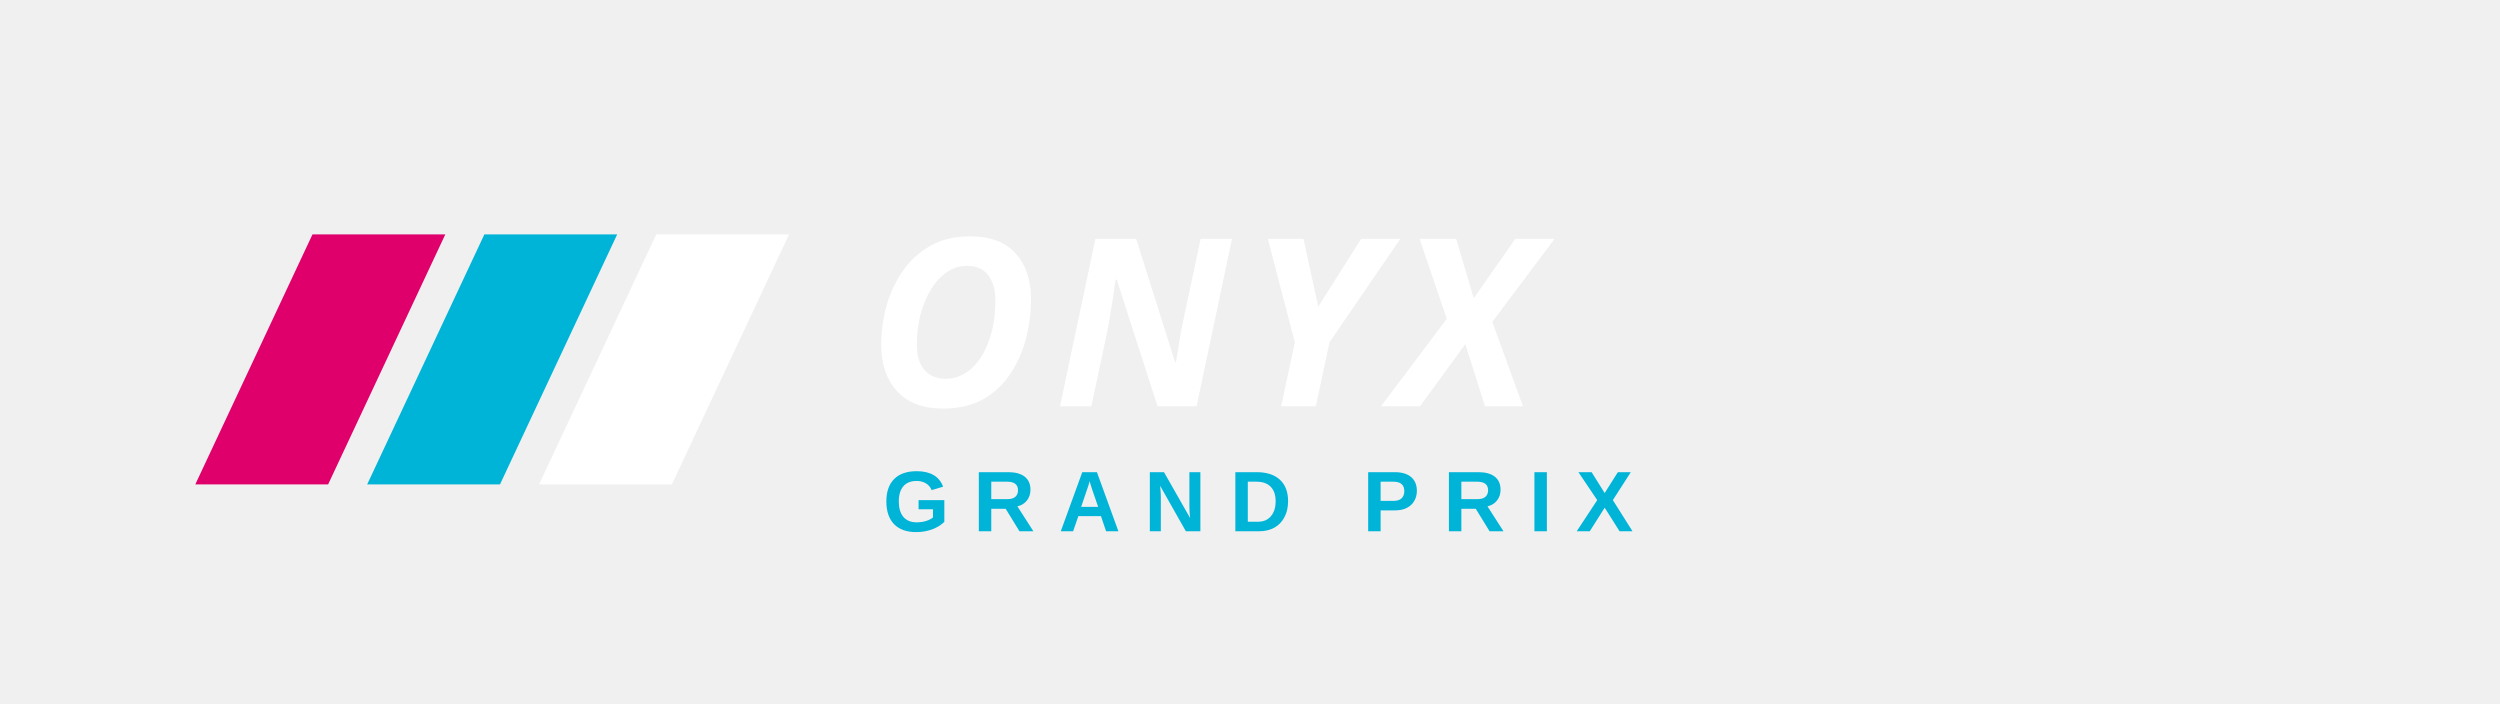
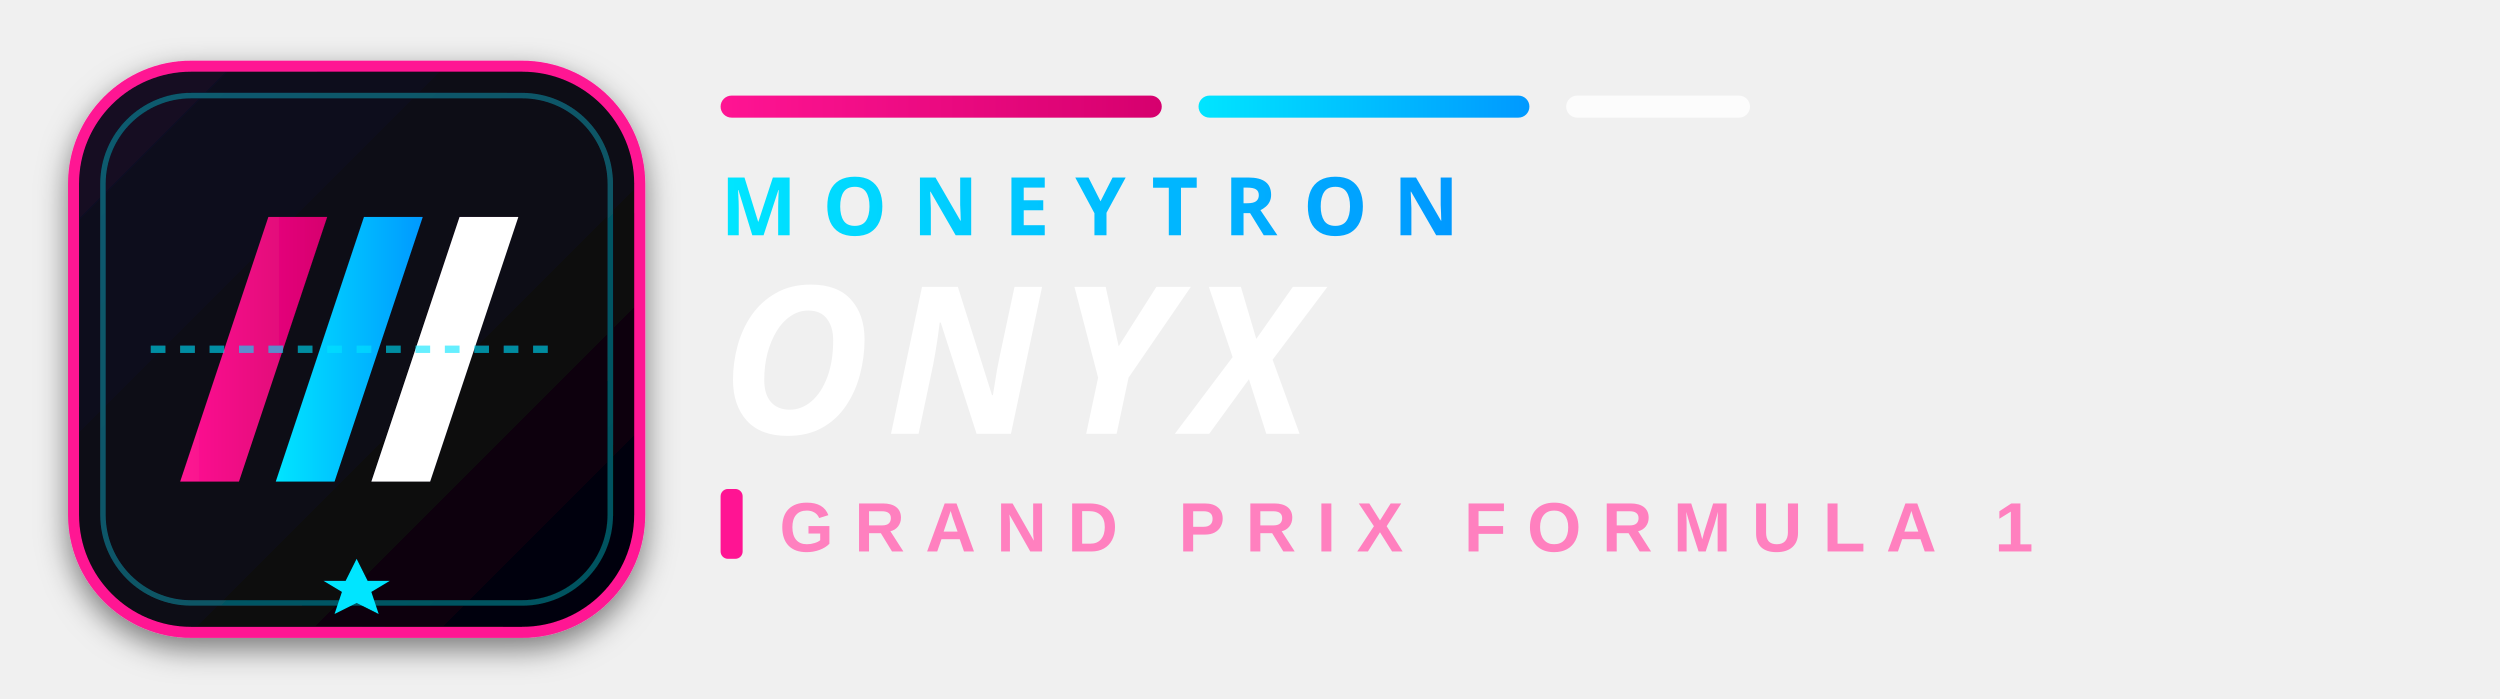
- <svg xmlns="http://www.w3.org/2000/svg" viewBox="0 0 320 90">
-   <g transform="translate(15, 12)">
-     <polygon points="10,50 25,18 42,18 27,50" fill="#E0006C" />
-     <polygon points="32,50 47,18 64,18 49,50" fill="#00B4D8" />
-     <polygon points="54,50 69,18 86,18 71,50" fill="#FFFFFF" />
-     <text x="96" y="40" font-family="'Arial Black', sans-serif" font-style="italic" font-weight="900" font-size="30" fill="#FFFFFF" letter-spacing="2">ONYX</text>
-     <text x="98" y="56" font-family="'Helvetica Neue', Arial, sans-serif" font-weight="700" font-size="11" fill="#00B4D8" letter-spacing="3">GRAND PRIX</text>
+ <svg xmlns="http://www.w3.org/2000/svg" viewBox="0 0 340 95" width="100%" height="100%">
+   <defs>
+     <linearGradient id="onyxDark" x1="0%" y1="0%" x2="100%" y2="100%">
+       <stop offset="0%" stop-color="#141124" />
+       <stop offset="50%" stop-color="#0B0914" />
+       <stop offset="100%" stop-color="#040308" />
+     </linearGradient>
+     <linearGradient id="neonPink" x1="0%" y1="0%" x2="100%" y2="0%">
+       <stop offset="0%" stop-color="#FF1493" />
+       <stop offset="100%" stop-color="#D6006E" />
+     </linearGradient>
+     <linearGradient id="electricCyan" x1="0%" y1="0%" x2="100%" y2="0%">
+       <stop offset="0%" stop-color="#00E5FF" />
+       <stop offset="100%" stop-color="#0099FF" />
+     </linearGradient>
+     <filter id="onyxShadow" x="-10%" y="-10%" width="120%" height="120%">
+       <feDropShadow dx="0" dy="1.5" stdDeviation="2" flood-color="#000000" flood-opacity="0.5" />
+     </filter>
+   </defs>
+   <g transform="translate(10, 9)" filter="url(#onyxShadow)">
+     <rect x="0" y="0" width="77" height="77" rx="16" fill="url(#onyxDark)" stroke="#FF1493" stroke-width="1.5" />
+     <rect x="4" y="4" width="69" height="69" rx="12" fill="none" stroke="#00E5FF" stroke-width="0.75" stroke-opacity="0.35" />
+     <g transform="translate(38.5, 38.5)">
+       <polygon points="-24,18 -12,-18 -4,-18 -16,18" fill="url(#neonPink)" />
+       <polygon points="-11,18 1,-18 9,-18 -3,18" fill="url(#electricCyan)" />
+       <polygon points="2,18 14,-18 22,-18 10,18" fill="#FFFFFF" />
+       <line x1="-28" y1="0" x2="26" y2="0" stroke="#00E5FF" stroke-width="1" opacity="0.6" stroke-dasharray="2,2" />
+     </g>
+     <polygon points="38.5,67 40,70 43,70 40.5,71.5 41.5,74.5 38.5,73 35.5,74.5 36.5,71.5 34,70 37,70" fill="#00E5FF" />
+   </g>
+   <g transform="translate(98, 13)">
+     <g transform="translate(0, 0)">
+       <rect x="0" y="0" width="60" height="3" rx="1.5" fill="url(#neonPink)" />
+       <rect x="65" y="0" width="45" height="3" rx="1.5" fill="url(#electricCyan)" />
+       <rect x="115" y="0" width="25" height="3" rx="1.5" fill="#FFFFFF" opacity="0.8" />
+     </g>
+     <text x="0" y="19" font-family="'Montserrat', 'Arial Black', sans-serif" font-weight="800" font-size="11" fill="url(#electricCyan)" letter-spacing="3.5">
+       MONEYTRON
+     </text>
+     <text x="0" y="46" font-family="'Montserrat', 'Arial Black', sans-serif" font-weight="900" font-size="28" fill="#FFFFFF" font-style="italic" letter-spacing="2">
+       ONYX
+     </text>
+     <g transform="translate(0, 62)">
+       <rect x="0" y="-8.5" width="3" height="9.5" rx="1" fill="#FF1493" />
+       <text x="8" y="0" font-family="'Montserrat', 'Helvetica Neue', Arial, sans-serif" font-weight="700" font-size="9.5" fill="#FF80BF" letter-spacing="2.8">
+         GRAND PRIX FORMULA 1
+       </text>
+     </g>
  </g>
</svg>
